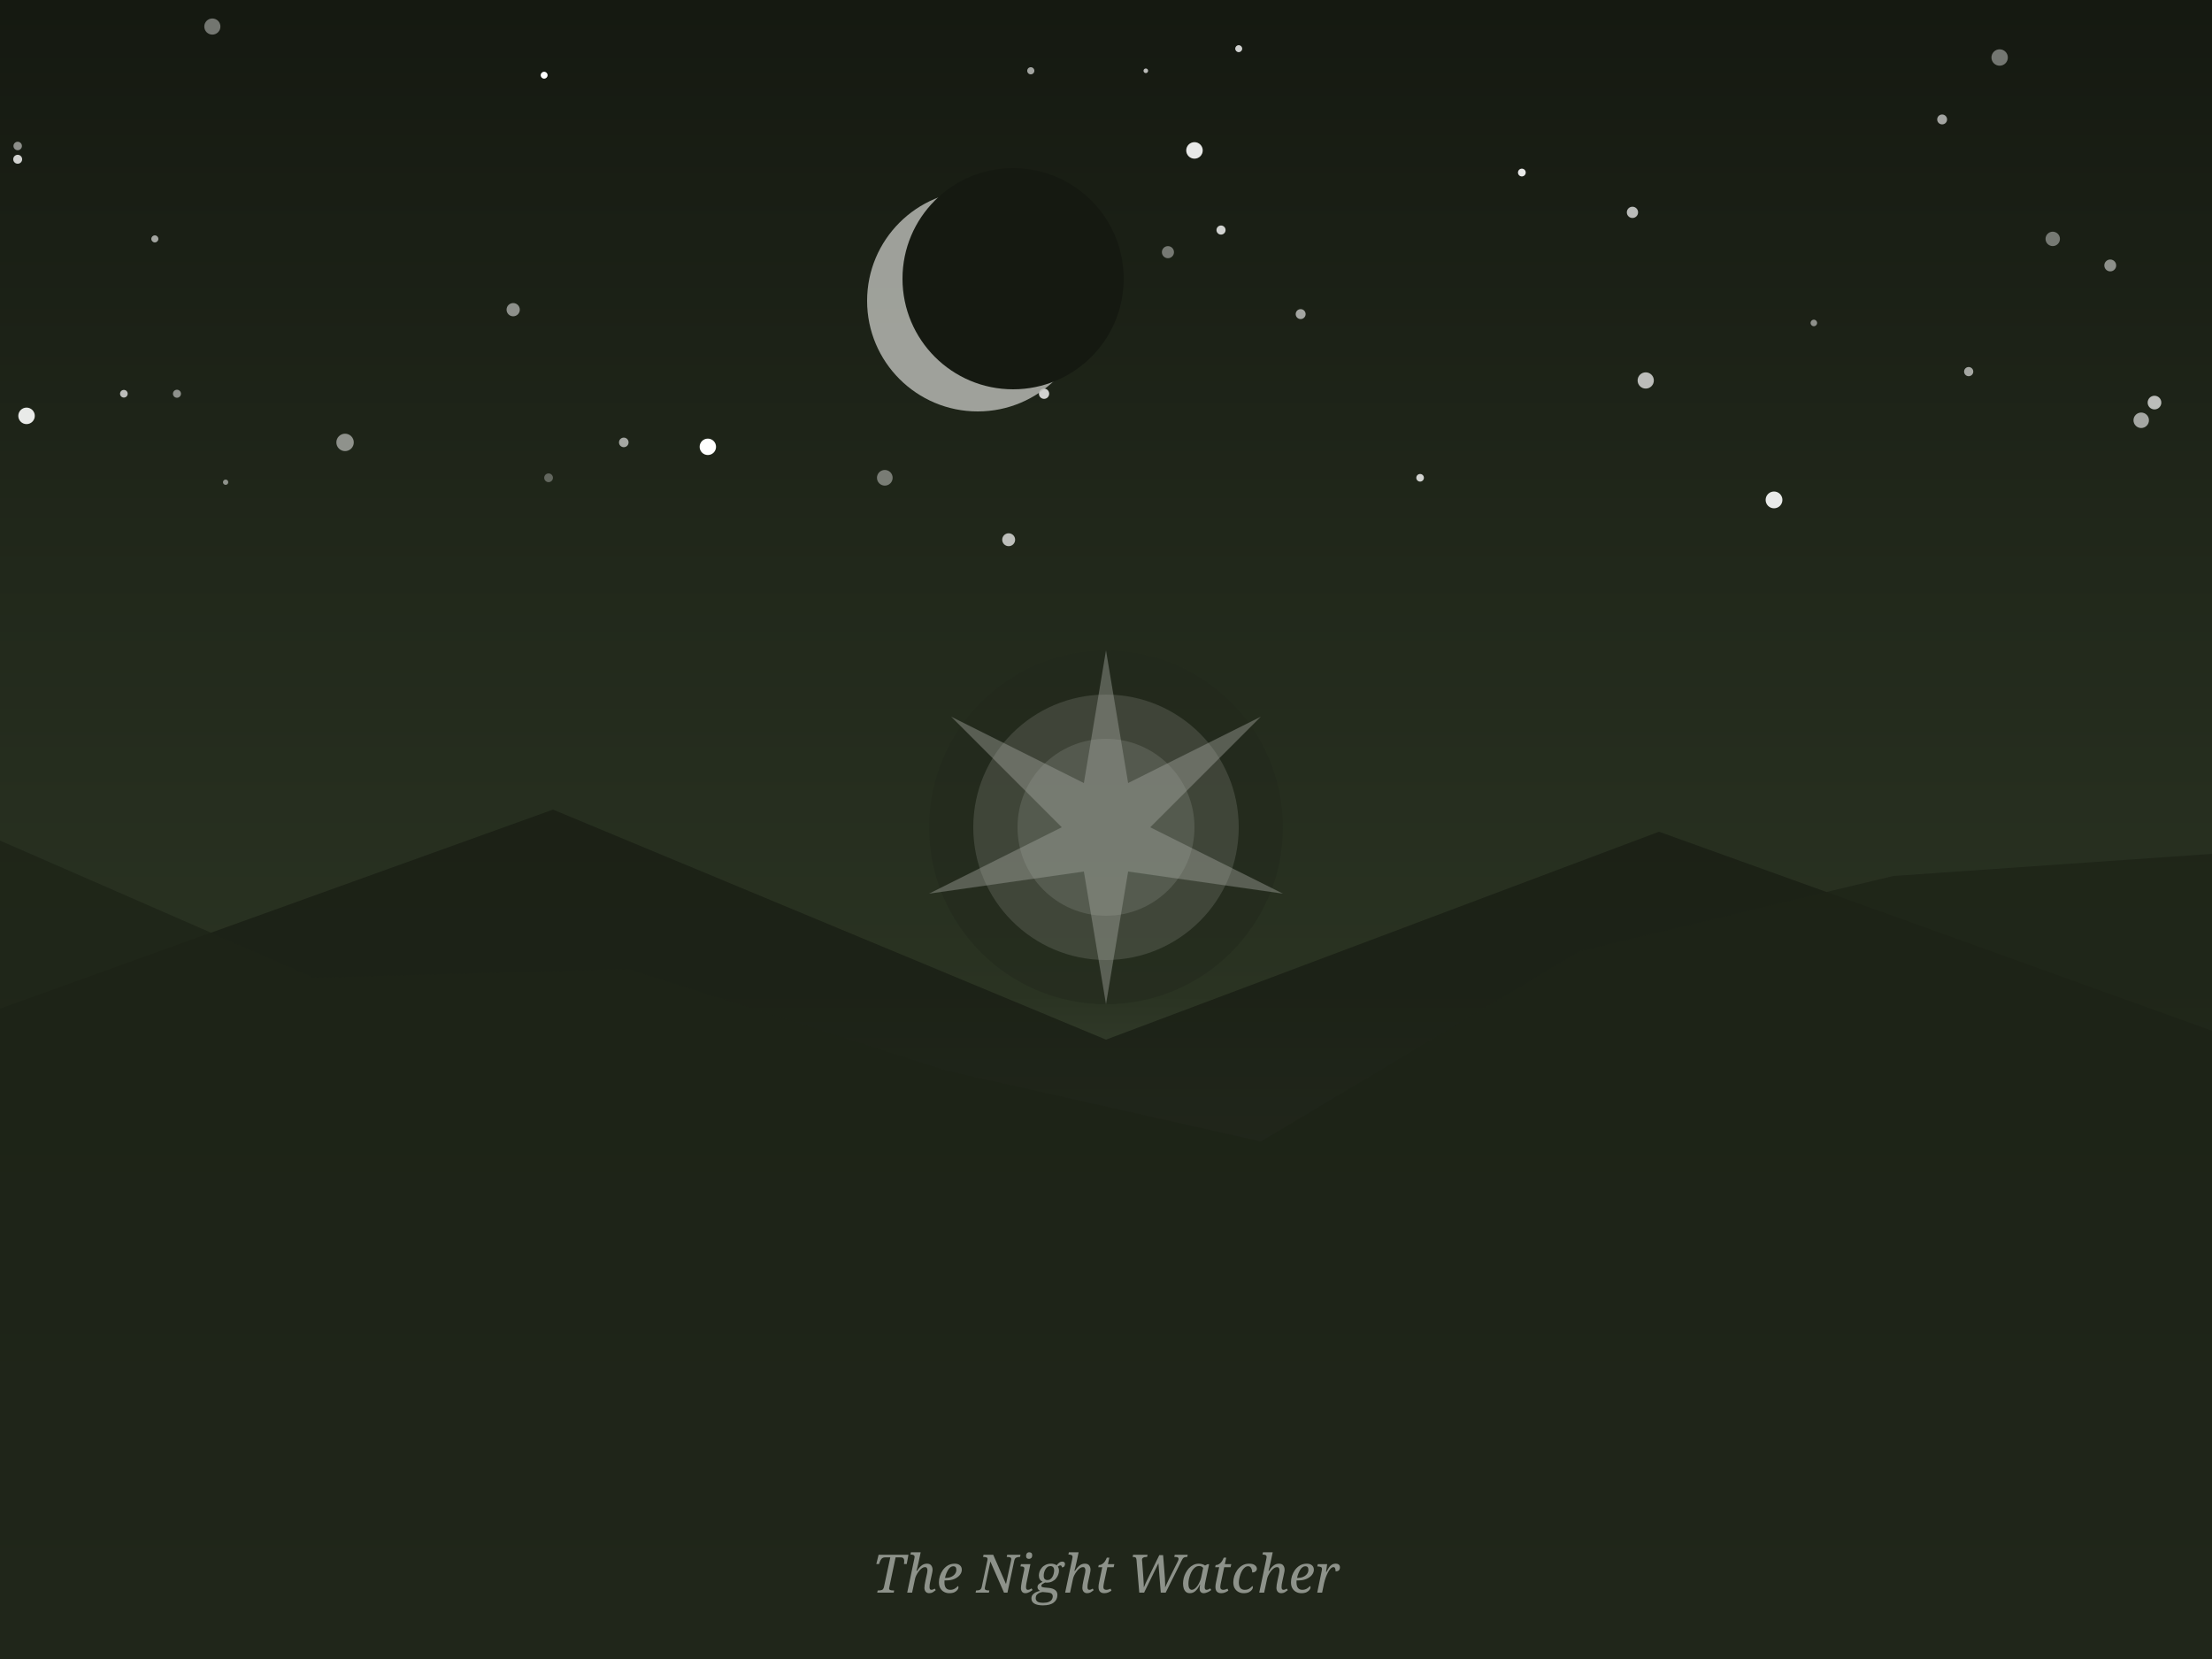
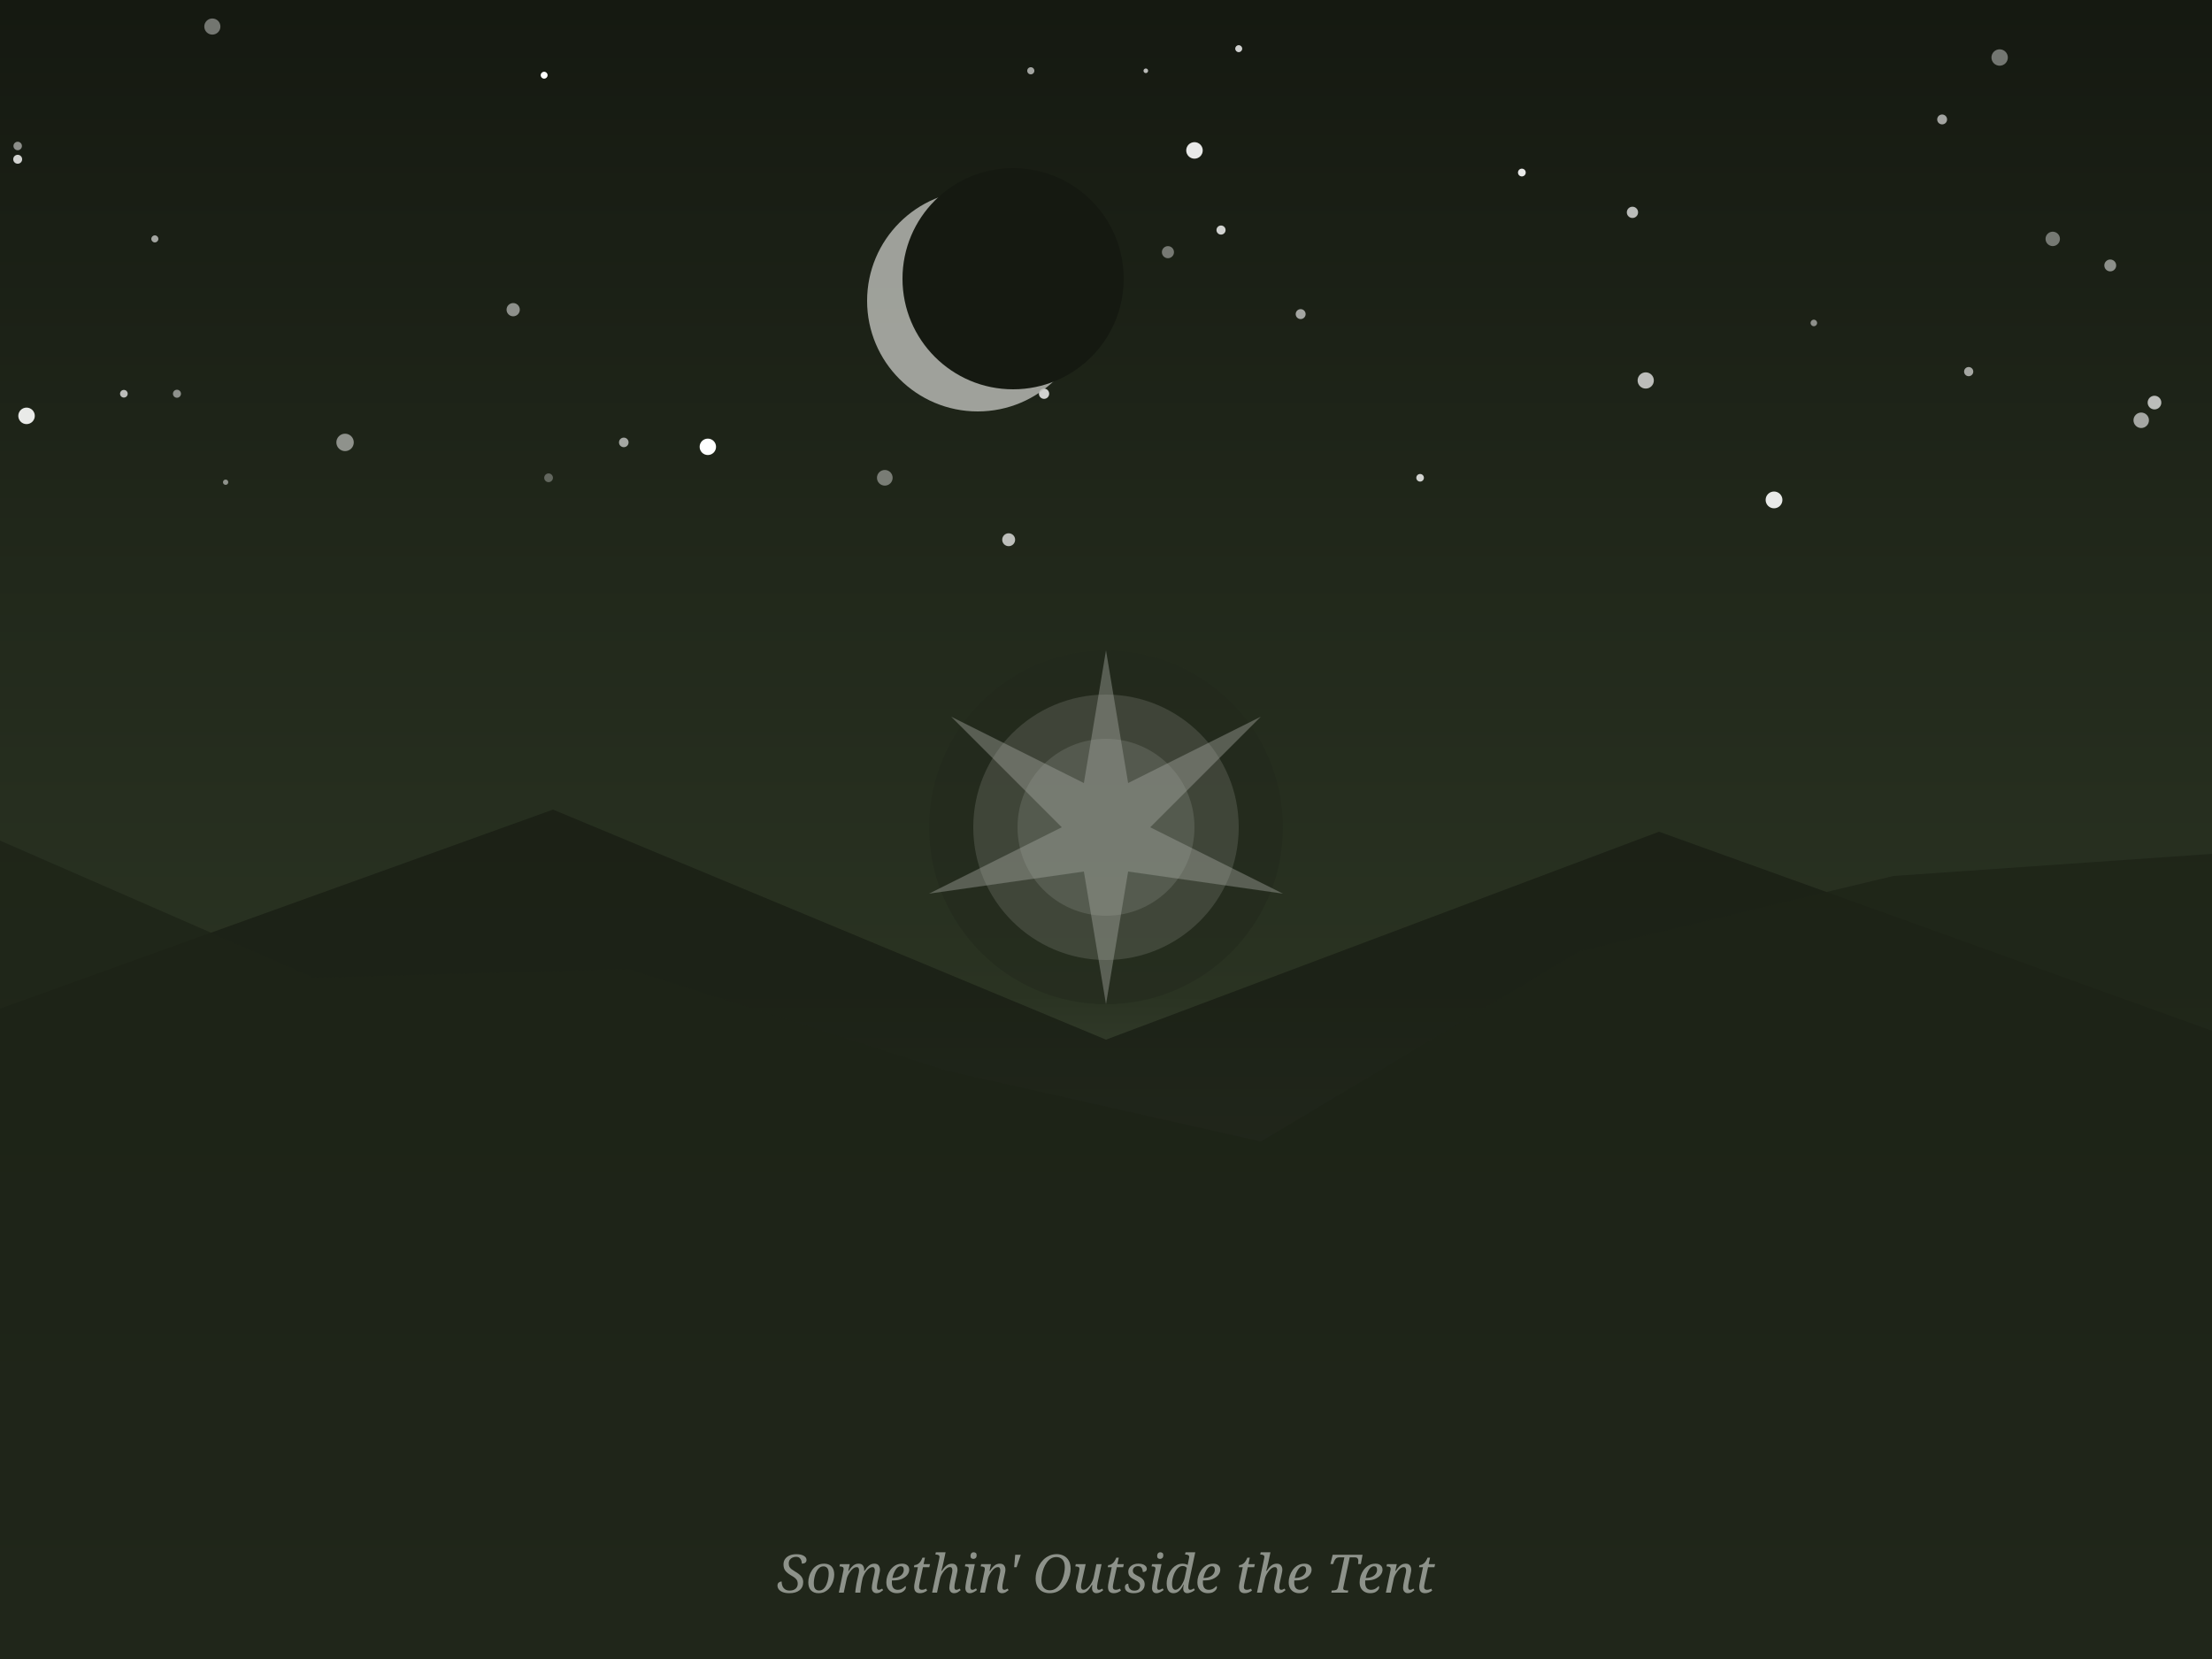
<svg xmlns="http://www.w3.org/2000/svg" viewBox="0 0 500 375" width="500" height="375">
  <defs>
    <linearGradient id="sky-sam-pnw-nightwatch" x1="0" y1="0" x2="0" y2="1">
      <stop offset="0%" stop-color="#151911" />
      <stop offset="60%" stop-color="#2a3322" />
      <stop offset="100%" stop-color="#7f847a" />
    </linearGradient>
  </defs>
  <rect width="500" height="375" fill="url(#sky-sam-pnw-nightwatch)" />
  <circle cx="445" cy="84" r="1.038" fill="white" opacity="0.6" />
  <circle cx="116" cy="70" r="1.496" fill="white" opacity="0.5" />
  <circle cx="233" cy="16" r="0.807" fill="white" opacity="0.6" />
  <circle cx="124" cy="108" r="0.987" fill="white" opacity="0.3" />
  <circle cx="270" cy="34" r="1.867" fill="white" opacity="0.9" />
  <circle cx="28" cy="89" r="0.866" fill="white" opacity="0.7" />
  <circle cx="35" cy="54" r="0.797" fill="white" opacity="0.6" />
  <circle cx="294" cy="71" r="1.123" fill="white" opacity="0.6" />
  <circle cx="344" cy="39" r="0.879" fill="white" opacity="0.9" />
  <circle cx="200" cy="108" r="1.771" fill="white" opacity="0.4" />
  <circle cx="51" cy="109" r="0.598" fill="white" opacity="0.5" />
  <circle cx="242" cy="72" r="1.972" fill="white" opacity="0.5" />
  <circle cx="40" cy="89" r="0.907" fill="white" opacity="0.5" />
  <circle cx="477" cy="60" r="1.341" fill="white" opacity="0.5" />
  <circle cx="276" cy="52" r="1.027" fill="white" opacity="0.8" />
  <circle cx="369" cy="48" r="1.273" fill="white" opacity="0.7" />
  <circle cx="160" cy="101" r="1.854" fill="white" opacity="1.0" />
  <circle cx="4" cy="33" r="0.958" fill="white" opacity="0.5" />
  <circle cx="4" cy="36" r="1.011" fill="white" opacity="0.8" />
  <circle cx="439" cy="27" r="1.118" fill="white" opacity="0.6" />
  <circle cx="280" cy="11" r="0.788" fill="white" opacity="0.8" />
  <circle cx="321" cy="108" r="0.86" fill="white" opacity="0.8" />
  <circle cx="236" cy="89" r="1.159" fill="white" opacity="0.8" />
  <circle cx="401" cy="113" r="1.898" fill="white" opacity="0.9" />
  <circle cx="48" cy="6" r="1.824" fill="white" opacity="0.4" />
  <circle cx="464" cy="54" r="1.628" fill="white" opacity="0.4" />
  <circle cx="78" cy="100" r="1.969" fill="white" opacity="0.5" />
  <circle cx="410" cy="73" r="0.741" fill="white" opacity="0.5" />
  <circle cx="487" cy="91" r="1.546" fill="white" opacity="0.7" />
  <circle cx="259" cy="16" r="0.522" fill="white" opacity="0.7" />
  <circle cx="123" cy="17" r="0.779" fill="white" opacity="1.0" />
  <circle cx="484" cy="95" r="1.747" fill="white" opacity="0.6" />
  <circle cx="372" cy="86" r="1.836" fill="white" opacity="0.7" />
  <circle cx="264" cy="57" r="1.367" fill="white" opacity="0.4" />
  <circle cx="452" cy="13" r="1.852" fill="white" opacity="0.4" />
  <circle cx="228" cy="122" r="1.459" fill="white" opacity="0.7" />
  <circle cx="6" cy="94" r="1.866" fill="white" opacity="0.9" />
  <circle cx="141" cy="100" r="1.083" fill="white" opacity="0.6" />
  <circle cx="221" cy="68" r="25" fill="#bfc1bc" opacity="0.8" />
  <circle cx="229" cy="63" r="25" fill="#151911" />
  <polygon points="0,375 0,228 125,183 250,235 375,188 500,233 500,375" fill="#191e14" opacity="0.8" />
  <polygon points="0,375 0,190 71,221 142,219 214,242 285,258 357,215 428,198 500,193 500,375" fill="#1d2317" opacity="0.8" />
  <g transform="translate(250,187)">
    <circle cx="0" cy="0" r="40" fill="#21281b" opacity="0.5" />
    <circle cx="0" cy="0" r="30" fill="#7f847a" opacity="0.3" />
    <circle cx="0" cy="0" r="20" fill="#a9ada6" opacity="0.2" />
    <path d="M0,-40 L5,-10 L35,-25 L10,0 L40,15 L5,10 L0,40 L-5,10 L-40,15 L-10,0 L-35,-25 L-5,-10 Z" fill="#a9ada6" opacity="0.4" />
  </g>
-   <text x="250" y="360" text-anchor="middle" fill="#a9ada6" font-family="Georgia, serif" font-size="12" font-style="italic" opacity="0.8">The Night Watcher</text>
+   <text x="250" y="360" text-anchor="middle" fill="#a9ada6" font-family="Georgia, serif" font-size="12" font-style="italic" opacity="0.8">Somethin' Outside the Tent</text>
</svg>
